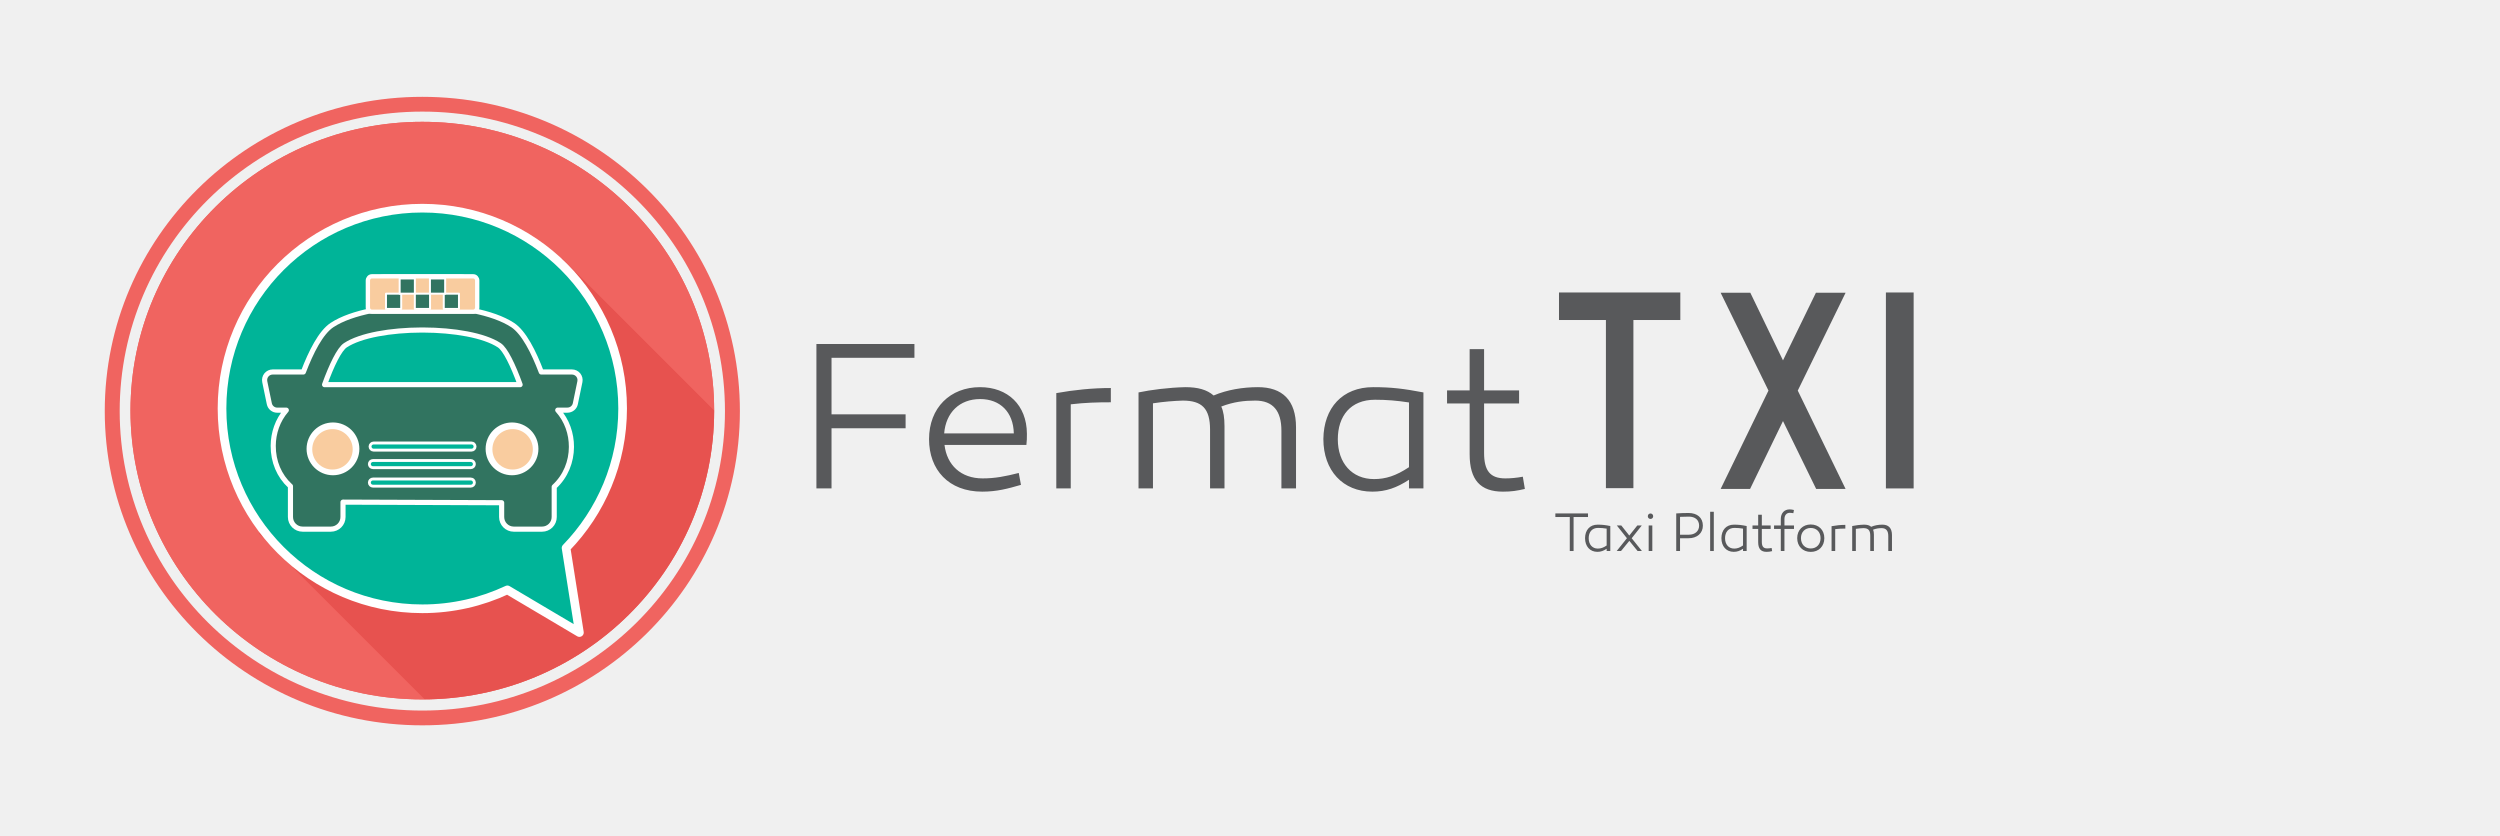
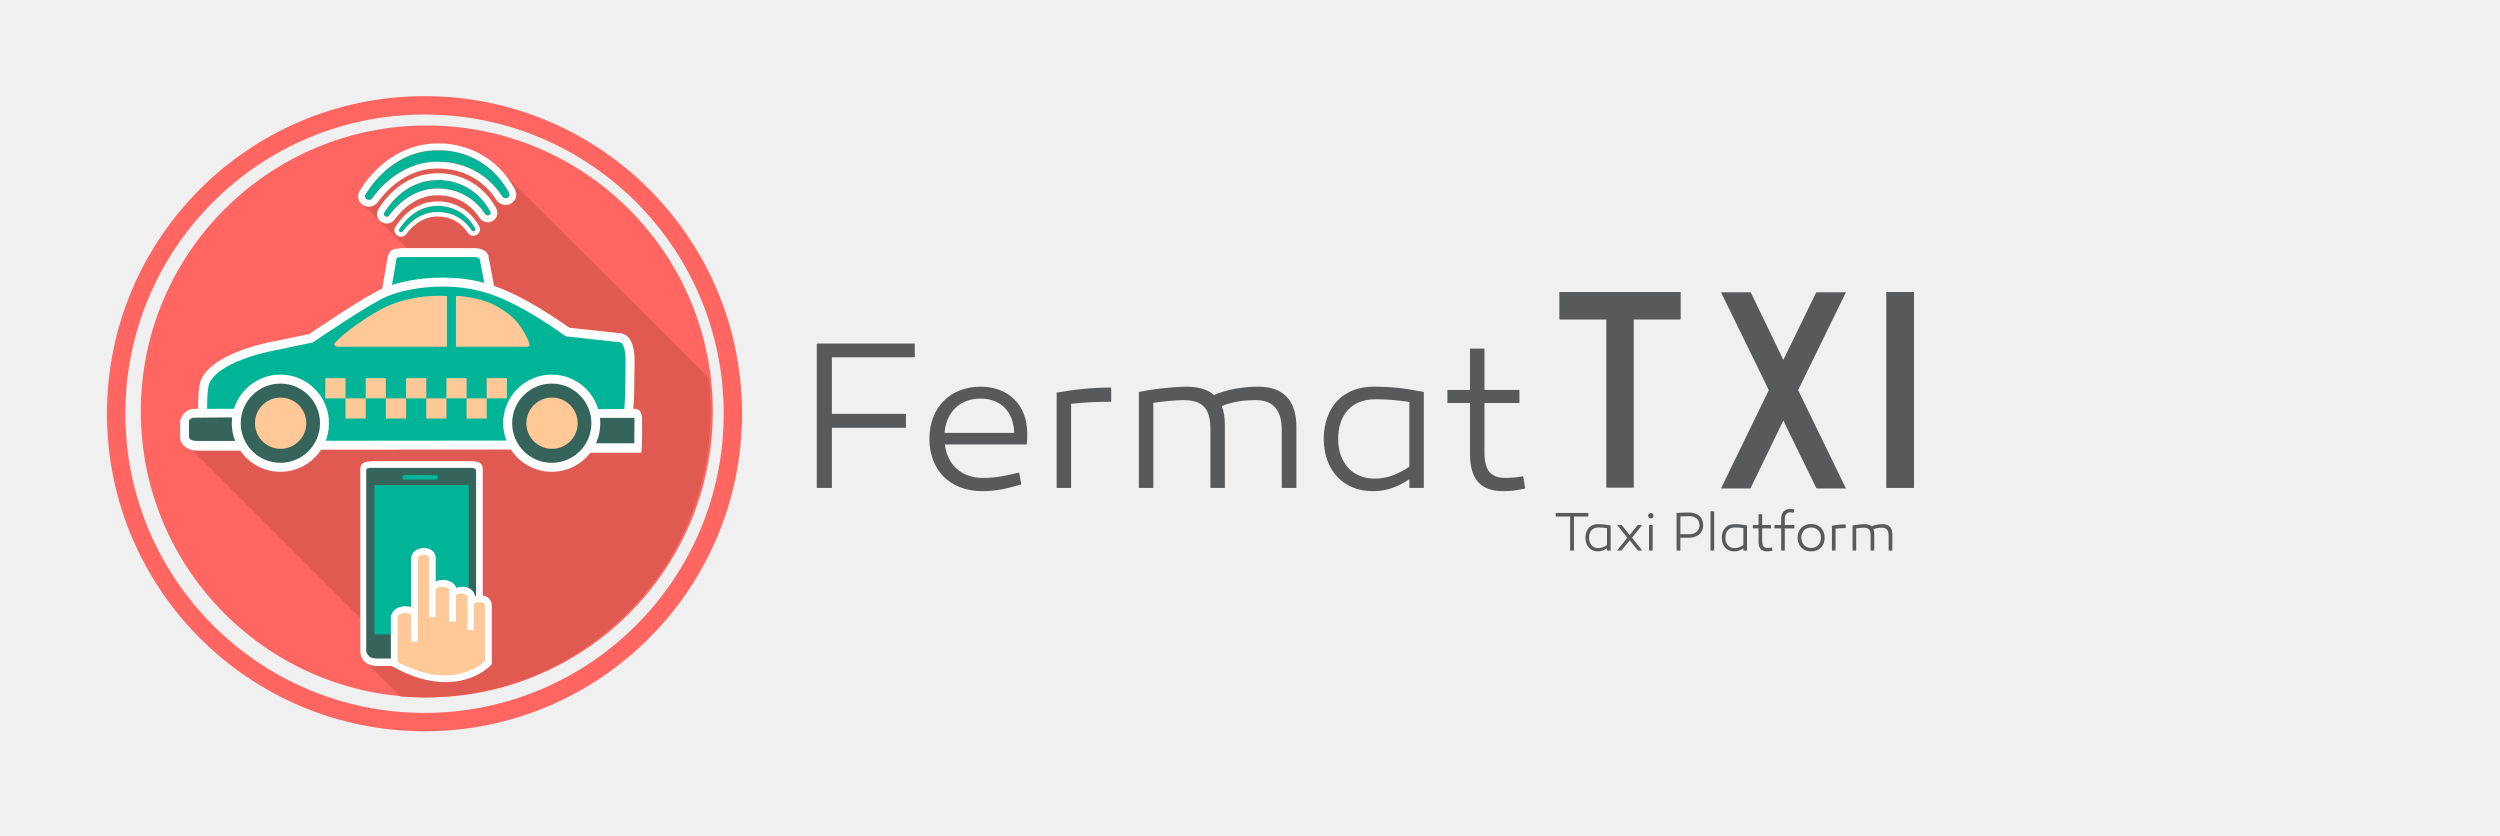
- <svg xmlns="http://www.w3.org/2000/svg" xmlns:xlink="http://www.w3.org/1999/xlink" version="1.1" id="Capa_1" x="0px" y="0px" width="1732.023px" height="579px" viewBox="0 0 1732.023 579" enable-background="new 0 0 1732.023 579" xml:space="preserve">
-   <path fill="#F06460" d="M292.589,84.393c111.666,0,202.189,89.581,202.189,200.079c0,110.504-90.523,200.083-202.189,200.083  c-111.666,0-202.187-89.578-202.187-200.083C90.402,173.973,180.923,84.393,292.589,84.393z" />
-   <path fill="#F06460" d="M292.589,84.393c111.666,0,202.189,89.581,202.189,200.079c0,110.504-90.523,200.083-202.189,200.083  c-111.666,0-202.187-89.578-202.187-200.083C90.402,173.973,180.923,84.393,292.589,84.393z" />
+ <svg xmlns="http://www.w3.org/2000/svg" xmlns:xlink="http://www.w3.org/1999/xlink" version="1.1" id="Capa_1" x="0px" y="0px" width="1732.02px" height="579px" viewBox="0 0 1732.02 579" enable-background="new 0 0 1732.02 579" xml:space="preserve">
+   <path fill="#58595B" d="M576.338,286.731v-39.193h57.438v-9.533h-67.914v100.05h10.475v-41.668h51.319v-9.656H576.338z   M679.211,267.896c-20.599,0-35.312,14.248-35.312,36.024c0,21.184,13.535,36.365,36.841,36.365c10.24,0,17.892-2.117,26.836-4.703  l-1.529-8.24c-9.299,2.354-16.361,3.764-25.072,3.764c-14.948,0-24.716-9.18-26.365-23.186h56.732  c0.355-3.293,0.355-4.469,0.355-7.77C711.58,280.257,698.395,267.896,679.211,267.896z M679.329,276.138  c13.771,0,22.951,8.943,23.304,23.776h-48.257C655.553,285.557,664.969,276.138,679.329,276.138z M769.842,268.489  c-12.594,0-25.424,1.295-37.783,3.527v66.038h10.006v-58.269c10.003-1.176,18.125-1.412,27.777-1.412V268.489z M871.775,267.896  c-10.362,0-21.307,1.77-30.723,5.771c-4.59-4.002-10.829-5.771-19.539-5.771c-11.534,0.242-24.13,1.889-32.485,3.65v66.509h10.004  v-58.974c7.77-1.176,14.125-1.646,20.599-1.883c13.183,0,18.951,5.297,18.951,20.13v40.727h10.003v-43.201  c0-5.767-0.705-10.242-2.236-13.536c8.592-3.295,16.01-4.119,23.541-4.119c12.359,0,18.129,7.177,18.129,20.835v40.021h10.121  v-42.373C898.139,276.847,888.602,267.896,871.775,267.896z M951.574,267.896c-21.305,0-34.25,14.363-34.486,35.903  c0,21.896,13.535,36.486,33.898,36.486c9.416,0,16.949-2.699,25.424-8.24v6.01h10.004v-66.509  C972.762,268.96,964.404,267.896,951.574,267.896z M952.873,276.612c8.117,0,15.063,0.586,23.537,1.881v44.843  c-9.063,6.01-16.125,8.24-24.248,8.24c-15.299,0-25.07-11.176-25.07-27.543C927.092,287.911,935.922,276.612,952.873,276.612z   M1055.271,329.93c-4.355,0.826-8.471,1.176-12.121,1.176c-10.596,0-14.715-5.41-14.715-17.656v-34.247h24.244v-9.066h-24.244  v-28.604h-10.004v28.604h-15.656v9.066h15.656v35.188c0,17.777,7.412,25.895,23.068,25.895c5.885,0,9.654-0.584,15.186-1.881  L1055.271,329.93z" />
  <g>
-     <defs>
-       <path id="SVGID_5_" d="M292.589,84.394c111.666,0,202.189,89.58,202.189,200.078c0,110.505-90.523,200.083-202.189,200.083    c-111.666,0-202.187-89.578-202.187-200.083C90.402,173.974,180.923,84.394,292.589,84.394z" />
-     </defs>
-     <clipPath id="SVGID_2_">
-       <use xlink:href="#SVGID_5_" overflow="visible" />
-     </clipPath>
-     <g clip-path="url(#SVGID_2_)">
-       <path opacity="0.2" fill="#C10808" d="M548.636,338.277L389.11,178.752C359.85,196.57,317.822,219,317.822,219l-111.311,38.717    l-26.897,112.181l0,0l168.701,168.701L548.636,338.277z" />
+     <path fill="#58595B" d="M1080.332,202.297h84.059v19.076h-32.51v116.494h-19.039V221.373h-32.51V202.297z" />
+     <path fill="#58595B" d="M1278.801,202.482v0.186l-33.047,67.601l33.047,67.97v0.186h-20.295l-22.99-47.043l-22.811,47.043h-20.297   v-0.186l33.049-67.97l-33.049-67.601v-0.186h20.477l22.631,46.857l22.811-46.857H1278.801z" />
+     <path fill="#58595B" d="M1306.82,202.297h19.217v135.756h-19.217V202.297z" />
+   </g>
+   <g>
+     <path fill="#58595B" d="M1090.439,381.416h-2.637v-23.555h-9.99v-2.488h22.617v2.488h-9.99V381.416z" />
+     <path fill="#58595B" d="M1115.877,364.105v17.311h-2.525v-1.57c-2.154,1.455-4.047,2.145-6.424,2.145   c-5.125,0-8.543-3.791-8.543-9.498c0.037-5.592,3.305-9.344,8.691-9.344C1110.307,363.148,1112.424,363.416,1115.877,364.105z    M1100.91,372.568c0,4.252,2.451,7.162,6.314,7.162c2.043,0,3.824-0.574,6.127-2.145v-11.682c-2.154-0.344-3.898-0.496-5.941-0.496   C1103.139,365.408,1100.91,368.355,1100.91,372.568z" />
+     <path fill="#58595B" d="M1137.787,381.416h-3.008l-5.721-7.047l-5.756,7.047h-3.008l7.094-8.848l-6.982-8.846h3.082l5.533,6.971   l5.572-6.971h3.082l-6.982,8.846L1137.787,381.416z" />
+     <path fill="#58595B" d="M1141.869,357.326c0-1.111,0.818-1.916,1.857-1.916c1.041,0,1.857,0.805,1.857,1.916   c0,1.072-0.816,1.877-1.857,1.877C1142.688,359.203,1141.869,358.398,1141.869,357.326z M1144.99,381.416h-2.525v-17.693h2.525   V381.416z" />
+     <path fill="#58595B" d="M1180.01,363.838c0,5.246-4.012,8.73-9.916,8.73h-5.906v8.848h-2.637v-26.043   c2.822-0.191,5.646-0.307,8.543-0.307C1175.998,355.066,1180.01,358.283,1180.01,363.838z M1170.354,370.117   c4.16,0,7.057-2.488,7.057-6.242c0-4.098-2.896-6.281-7.057-6.281c-2.006,0-3.9,0.039-6.166,0.154v12.369H1170.354z" />
+     <path fill="#58595B" d="M1187.584,381.416h-2.525v-27.191h2.525V381.416z" />
+     <path fill="#58595B" d="M1210.35,364.105v17.311h-2.525v-1.57c-2.154,1.455-4.049,2.145-6.426,2.145   c-5.125,0-8.541-3.791-8.541-9.498c0.037-5.592,3.305-9.344,8.689-9.344C1204.779,363.148,1206.895,363.416,1210.35,364.105z    M1195.383,372.568c0,4.252,2.451,7.162,6.313,7.162c2.043,0,3.826-0.574,6.129-2.145v-11.682c-2.154-0.344-3.9-0.496-5.943-0.496   C1197.611,365.408,1195.383,368.355,1195.383,372.568z" />
+     <path fill="#58595B" d="M1227.988,381.492c-1.375,0.346-2.34,0.498-3.826,0.498c-3.936,0-5.83-2.105-5.83-6.74v-9.152h-3.938   v-2.375h3.938v-7.43h2.525v7.43h6.127v2.375h-6.127v8.922c0,3.18,1.039,4.598,3.713,4.598c0.93,0,1.969-0.115,3.084-0.307   L1227.988,381.492z" />
+     <path fill="#58595B" d="M1236.527,366.098v15.318h-2.525v-15.318h-4.68v-2.375h4.68v-4.482c0-4.135,2.488-6.664,6.129-6.664   c0.928,0,1.932,0.154,2.971,0.422l-0.408,2.221c-0.854-0.152-1.672-0.268-2.488-0.268c-2.191,0-3.678,1.609-3.678,4.328v4.443   h6.611v2.375H1236.527z" />
+     <path fill="#58595B" d="M1264.156,372.492c0,5.707-3.898,9.537-9.395,9.537c-5.498,0-9.396-3.83-9.396-9.537   c0-5.668,3.898-9.459,9.396-9.459C1260.258,363.033,1264.156,366.824,1264.156,372.492z M1261.557,372.492   c0-4.25-2.785-7.047-6.795-7.047c-3.975,0-6.797,2.797-6.797,7.047c0,4.291,2.822,7.162,6.797,7.162   C1258.771,379.654,1261.557,376.783,1261.557,372.492z" />
+     <path fill="#58595B" d="M1278.713,365.867c-2.451,0-4.494,0.076-7.02,0.383v15.166h-2.525v-17.195   c3.119-0.574,6.352-0.92,9.545-0.92V365.867z" />
+     <path fill="#58595B" d="M1311.023,370.387v11.029h-2.563V371c0-3.563-1.449-5.439-4.568-5.439c-1.895,0-3.789,0.23-5.943,1.072   c0.371,0.881,0.557,2.029,0.557,3.523v11.26h-2.525v-10.609c0-3.867-1.447-5.246-4.791-5.246c-1.633,0.076-3.23,0.191-5.199,0.498   v15.357h-2.525v-17.311c2.117-0.459,5.311-0.881,8.209-0.957c2.189,0,3.787,0.459,4.939,1.492c2.377-1.033,5.125-1.492,7.762-1.492   C1308.609,363.148,1311.023,365.484,1311.023,370.387z" />
+   </g>
+   <g>
+     <path fill="#FF6662" d="M294.133,66.615c-121.515,0-220.027,98.453-220.027,219.98c0,121.481,98.512,220.027,220.027,220.027   c121.482,0,219.958-98.546,219.958-220.027C514.091,165.068,415.615,66.615,294.133,66.615z M294.133,493.9   c-114.473,0-207.268-92.819-207.268-207.305c0-114.462,92.795-207.257,207.268-207.257c114.487,0,207.258,92.795,207.258,207.257   C501.392,401.081,408.62,493.9,294.133,493.9z" />
+     <path fill="#FF6662" d="M493.833,285.046c0,109.416-88.757,198.102-198.149,198.102c-109.427,0-198.114-88.687-198.114-198.102   S186.256,86.944,295.683,86.944C405.075,86.944,493.833,175.631,493.833,285.046z" />
+     <g>
+       <defs>
+         <path id="SVGID_1_" d="M492.236,285.046c0,109.416-88.687,198.102-198.103,198.102c-109.415,0-198.137-88.687-198.137-198.102     S184.719,86.944,294.133,86.944C403.549,86.944,492.236,175.631,492.236,285.046z" />
+       </defs>
+       <clipPath id="SVGID_2_">
+         <use xlink:href="#SVGID_1_" overflow="visible" />
+       </clipPath>
+       <polygon clip-path="url(#SVGID_2_)" fill="#E05A52" points="587.754,358.593 385.638,564.348 276.504,481.6 253.734,459.064     260.636,439.298 130.141,308.827 161.585,264.811 270.812,205.467 295.214,185.303 251.328,141.406 279.016,113.705     308.395,109.151 349.276,120.607 443.55,214.388   " />
+     </g>
+     <g>
+       <path fill="#34645A" d="M329.275,322.558c3.146,0,2.113-0.304,2.113,2.771v125.918c0,3.122,1.033,8.074-2.113,8.074h-68.181    c-6.315,0-10.481-4.952-10.481-8.074V325.329c1.573-3.779,6.385-2.771,10.481-2.771H329.275z" />
+       <path fill="#FFFFFF" d="M260.882,461.363c-4.331,0-7.348-1.878-8.803-3.543c-1.608-1.832-2.477-4.531-2.477-6.809v-126.41    c0.317-4.296,3.147-5.118,11.491-5.118h64.156c6.301,0,9.237,0.915,9.237,5.846v125.918c0,6.36-1.807,10.116-5.657,10.116H260.882    z M253.711,325.799v125.448c0,0.915,0.833,2.089,1.866,3.238c1.15,1.314,3.228,1.737,5.305,1.737h0.153h68.24    c0.658,0,0.564-1.455,0.564-4.976V326.25c0-1.625-1.755-2.118-3.214-2.118h-68.618    C255.718,324.132,253.945,323.99,253.711,325.799z" />
+     </g>
+     <g>
+       <path fill="#00B597" d="M302.068,329.016c0.763,0,1.385,0.727,1.385,1.666l0,0c0,0.914-0.622,1.571-1.385,1.571h-21.972    c-0.762,0-1.385-0.657-1.385-1.571l0,0c0-0.939,0.623-1.666,1.385-1.666H302.068z" />
+     </g>
+     <g>
+       <rect x="259.392" y="336.08" fill="#00B597" width="65.376" height="103.43" />
+     </g>
+     <g>
+       <path fill="#FFC997" d="M272.373,459.915v-33.499c1.561-5.236,12.43-5.329,13.979-0.704v18.827c0,0,0,2.84,0-2.231v-55    c0-6.901,12.43-6.901,12.43-0.892v40.445c0,0,0,1.479,0-0.986v-17.604c0-4.343,12.406-6.809,13.979,0.681v18.356v0.54    c0,0,0,0.681,0-0.938v-14.508c0-3.873,10.856-5.845,12.453,0.704v23.1c0,0,0,1.925,0-0.893c0-2.793,0-0.516,0-0.516v-16.785    c0-3.638,12.419-5.634,12.419,1.784v39.038C337.633,458.834,314.311,483.835,272.373,459.915z" />
+       <path fill="#FFFFFF" d="M308.735,472.591c-11.42,0-23.909-3.592-36.303-10.635l-1.62-0.703v-35.189l0.552-0.304    c1.043-3.499,4.589-5.728,9.377-5.728c1.585,0,4.061,0.257,4.061,0.728v-33.452c0-5,4.46-7.629,8.838-7.629    c4.789,0,8.228,2.817,8.228,6.737v16.314c1.597-0.61,3.639-0.893,5.271-0.893c4.295,0,7.804,2.066,9.014,5.47    c1.303-0.516,2.887-0.774,4.319-0.774c4.39,0,7.746,2.325,8.639,6.102l0.094,0.424c1.197-0.375,2.183-0.657,3.568-0.657    c5,0,7.958,2.981,7.958,7.395v39.908l-0.188,0.68C340.121,460.877,329.417,472.591,308.735,472.591z M275.46,458.6    c12.418,6.221,22.137,9.342,32.348,9.342c15.952,0,26.679-7.887,28.205-10.093v-38.053c0-2.253-1.995-2.699-3.662-2.699    c-2.019,0-2.512,0.681-4.062,1.15v18.568l-4.366-0.375v-22.467c0-1.994-3.005-2.815-4.225-2.815c-2.148,0-3.815,0.914-3.815,1.291    v18.24h-4.694v-21.41c0-2.417-3.075-2.841-4.473-2.841c-2.699,0-4.847,1.245-4.847,1.832v19.226h-4.648v-41.08    c0-1.526-2.125-2.043-3.58-2.043c-0.14,0-4.202,0.023-4.202,2.935v57.278h-4.636v-18.405c0-0.845-2.301-1.478-4.284-1.478    c-2.382,0-3.498,0.821-5.059,2.136V458.6z" />
+     </g>
+     <g>
+       <g>
+         <path fill="#00B597" d="M255.542,138.495c-0.563,0-1.103-0.142-1.596-0.423c-1.256-0.845-1.525-2.441-0.622-3.568     c0.939-1.221,16.996-30.447,49.895-30.447c1.173,0,32.184-1.878,49.461,29.39c0.681,1.244,0.352,2.77-0.893,3.498     c-1.314,0.751-3.051,0.375-3.85-0.845c-8.427-13.146-23.521-24.038-44.895-24.038c-26.96,0-42.688,21.878-45.248,25.4     C257.279,138.166,256.411,138.495,255.542,138.495z" />
+         <path fill="#FFFFFF" d="M304.604,104.034c6.35,0,32.677,1.455,48.076,29.414c0.681,1.244,0.352,2.77-0.893,3.498     c-0.493,0.282-0.962,0.375-1.479,0.375c-0.963,0-1.854-0.445-2.371-1.22c-8.427-13.146-23.521-24.038-44.895-24.038     c-26.96,0-42.688,21.878-45.248,25.4c-0.516,0.704-1.384,1.033-2.253,1.033c-0.563,0-1.103-0.142-1.596-0.423     c-1.256-0.845-1.525-2.441-0.622-3.568c0.939-1.221,16.996-30.447,49.895-30.447     C303.348,104.057,303.841,104.034,304.604,104.034 M304.604,99.363c-0.587,0-1.081,0-1.315,0h-0.118     c-21.009,0-40.517,11.667-53.393,31.949c-0.105,0.187-0.176,0.329-0.235,0.375c-1.15,1.596-1.631,3.522-1.327,5.399     c0.317,1.972,1.456,3.756,3.134,4.812c1.244,0.845,2.7,1.292,4.19,1.292c2.465,0,4.684-1.126,6.08-3.004     c5.059-7.043,19.284-23.476,41.421-23.476c23.392,0,35.693,13.756,40.975,21.925c1.385,2.089,3.662,3.334,6.291,3.334     c1.339,0,2.582-0.305,3.756-0.962c3.474-1.972,4.648-6.268,2.7-9.813C340.543,101.663,312.726,99.363,304.604,99.363     L304.604,99.363z" />
+       </g>
+       <g>
+         <path fill="#00B597" d="M267.89,150.208c-0.376,0-0.787-0.118-1.174-0.352c-0.939-0.61-1.115-1.784-0.458-2.629     c0.693-0.917,12.559-22.489,36.89-22.489c0.869,0,23.804-1.385,36.55,21.714c0.493,0.916,0.281,2.042-0.681,2.56     c-0.985,0.563-2.229,0.281-2.863-0.564c-6.174-9.719-17.348-17.818-33.146-17.818c-19.906,0-31.539,16.174-33.404,18.757     C269.204,149.927,268.559,150.208,267.89,150.208z" />
+         <path fill="#FFFFFF" d="M304.158,124.691c4.683,0,24.131,1.127,35.541,21.761c0.493,0.916,0.281,2.042-0.681,2.56     c-0.352,0.234-0.704,0.281-1.033,0.281c-0.704,0-1.408-0.305-1.831-0.845c-6.174-9.719-17.348-17.818-33.146-17.818     c-19.906,0-31.539,16.174-33.404,18.757c-0.399,0.54-1.044,0.821-1.713,0.821c-0.376,0-0.787-0.118-1.174-0.352     c-0.939-0.61-1.115-1.784-0.458-2.629c0.693-0.917,12.559-22.489,36.89-22.489C303.242,124.738,303.594,124.691,304.158,124.691      M304.158,120.043c-0.481,0-0.81,0-1.01,0c-15.986,0-30.775,8.826-40.529,24.179l-0.176,0.282     c-0.998,1.408-1.408,3.168-1.15,4.835c0.281,1.76,1.326,3.356,2.863,4.366c1.104,0.751,2.383,1.173,3.733,1.173     c2.23,0,4.237-1.032,5.481-2.723c3.616-5.07,13.814-16.878,29.637-16.878c16.691,0,25.517,9.836,29.273,15.658     c1.244,1.902,3.333,3.052,5.704,3.052c1.081,0,2.277-0.329,3.311-0.893c3.122-1.784,4.225-5.704,2.44-8.92     C331.436,121.781,310.332,120.043,304.158,120.043L304.158,120.043z" />
+       </g>
+       <g>
+         <path fill="#00B597" d="M277.854,160.89c-0.305,0-0.587-0.071-0.868-0.235c-0.658-0.469-0.799-1.314-0.353-1.925     c0.528-0.609,9.027-16.103,26.444-16.103c0.622,0,17.042-0.986,26.174,15.587c0.376,0.658,0.188,1.455-0.47,1.831     c-0.727,0.376-1.619,0.235-2.042-0.446c-4.46-6.924-12.454-12.723-23.768-12.723c-14.261,0-22.583,11.573-23.944,13.451     C278.758,160.701,278.312,160.89,277.854,160.89z" />
+         <path fill="#FFFFFF" d="M303.77,142.626c3.37,0,17.313,0.798,25.482,15.587c0.376,0.658,0.188,1.455-0.47,1.831     c-0.257,0.142-0.563,0.235-0.797,0.235c-0.469,0-0.963-0.259-1.244-0.681c-4.46-6.924-12.454-12.723-23.768-12.723     c-14.261,0-22.583,11.573-23.944,13.451c-0.27,0.375-0.716,0.564-1.173,0.564c-0.305,0-0.587-0.071-0.868-0.235     c-0.658-0.469-0.799-1.314-0.353-1.925c0.528-0.609,9.027-16.103,26.444-16.103C303.148,142.626,303.395,142.626,303.77,142.626      M303.77,139.528c-0.304,0-0.551,0-0.692,0c-11.374,0-21.902,6.268-28.827,17.206l-0.141,0.211     c-0.692,0.963-0.975,2.16-0.774,3.334c0.176,1.173,0.915,2.254,1.924,2.958c0.787,0.493,1.655,0.774,2.594,0.774     c1.491,0,2.887-0.727,3.708-1.878c2.642-3.638,9.965-12.136,21.409-12.136c12.042,0,18.462,7.066,21.139,11.315     c0.822,1.267,2.324,2.065,3.874,2.065c0.797,0,1.597-0.235,2.277-0.61c2.207-1.221,2.911-3.896,1.667-6.08     C323.195,140.749,308.172,139.528,303.77,139.528L303.77,139.528z" />
+       </g>
+     </g>
+     <g>
+       <g>
+         <path fill="#00B597" d="M267.725,201.523c2.219,0,31.714-9.718,71.903-0.586l-4.437-22.958c0.141,0.986-0.633-3.004-6.432-3.004     h-50.423c-3.051,0-5.481-0.704-6.62,3.24C271.399,179.175,267.725,201.523,267.725,201.523z" />
+         <path fill="#FFFFFF" d="M343.572,205.021l-4.625-1.033c-11.198-2.582-22.653-3.826-34.062-3.826     c-16.69,0-28.756,2.675-33.933,3.826c-1.819,0.423-2.535,0.517-3.228,0.517h-3.65l0.587-3.569     c1.702-10.164,3.791-22.441,4.061-23.38c1.045-3.568,3.275-5.282,6.843-5.282c0.411,0,0.892-0.211,1.421-0.211     c0.41,0.047,0.868-0.164,1.349-0.164h50.423c5.375,0,9.226,2.606,9.625,5.422L343.572,205.021z M274.979,178.542     c0,0.047-0.117,0.257-0.293,0.798c-0.199,0.892-1.831,10.329-3.122,18.169c6.116-1.291,17.806-3.592,33.322-3.592     c10.305,0,20.658,1.011,30.799,3.029l-3.333-17.418c-0.422-0.47-1.314-1.432-3.592-1.432h-50.423     c-0.587,0-1.138,0.257-1.702,0.164C275.871,178.261,275.108,178.518,274.979,178.542z" />
+       </g>
+     </g>
+     <g>
+       <path fill="#00B597" d="M140.48,288.24c0,0-0.798-19.016,1.984-24.532c9.026-17.888,49.227-24.366,49.227-24.366l23.768-5.024    c0,0,38.31-26.174,50.952-31.621c16.584-7.159,45.763-10.492,70.447-3.075c8.732,2.582,25.471,8.568,56.434,30.47l35.916,3.874    c0,0,7.723-0.775,7.3,16.878l-0.211,22.747l-1.174,18.356l0.634,17.936c0,0-69.555-1.525-86.551-1.525l-126.623,0.07    c0,0-25.962-11.949-59.954-14.344l-22.418,1.174L140.48,288.24z" />
+       <path fill="#FFFFFF" d="M438.949,313.074l-3.287-0.116c-0.681,0-69.672-1.502-86.457-1.502l-127.326,0.093l-0.611-0.305    c-0.258-0.07-25.787-11.667-58.686-14.014l-25.634,1.267l0.446-10.257c-0.176-3.616-0.692-20.071,2.289-25.964    c9.613-19.038,49.825-25.751,51.527-26.032l23.005-4.813c4.788-3.263,38.862-26.362,50.975-31.574    c11.068-4.789,26.127-7.536,41.386-7.536c11.197,0,21.643,1.432,31.198,4.297c9.977,3.004,26.784,9.412,56.691,30.445l34.883,3.78    c0.986,0,3.404,0.235,5.775,2.629c3.192,3.263,4.647,9.108,4.507,17.465l-0.282,22.865l-1.173,18.169L438.949,313.074z     M349.206,305.234c14.718,0,69.344,1.197,83.288,1.456L432,291.901l1.173-18.428l0.211-22.676    c0.282-10.892-2.699-13.568-3.944-13.757l-0.352,0.071l-0.211-0.071l-36.714-3.99l-0.704-0.447    c-29.532-20.868-45.87-27.159-55.494-30.023c-8.945-2.7-18.804-4.038-29.391-4.038c-14.19,0-28.757,2.629-38.921,6.996    c-12.218,5.282-50.036,31.081-50.423,31.338l-0.517,0.353l-24.355,5.118c-0.551,0.116-38.932,6.502-47.125,22.77    c-1.761,3.474-1.937,15.916-1.631,22.958v0.165l-0.165,3.708l19.191-0.984h0.199c31.645,2.299,56.105,12.464,60.412,14.39    L349.206,305.234z" />
+     </g>
+     <path fill="#FFC997" d="M231.633,238.919c-0.34-0.985,1.221-2.183,2.946-3.897c7.429-7.441,22.559-17.089,29.401-20.75   c20.705-11.128,44.133-9.25,45.694-9.25v35.211h-74.989C234.685,240.233,232.149,240.351,231.633,238.919z" />
+     <path fill="#FFC997" d="M315.883,240.233v-35.211c6.209,0,20.271,2.347,28.393,7.254c6.197,3.708,15.423,8.521,22.208,24.883   c0.281,0.821,0.492,1.339,0.281,2.136c-0.423,1.362-1.738,0.939-1.738,0.939H315.883z" />
+     <g>
+       <path fill="#34645A" d="M164.601,308.593h-28.216c0,0-8.533,0-8.533-6.011V291.08c0,0,1.596-4.484,6.139-4.649l30.434-0.352    c0,0-0.422,13.216,3.545,22.514H164.601z" />
+       <path fill="#FFFFFF" d="M172.641,312.207h-36.878c-3.649-0.259-10.998-2.536-10.998-9.625v-11.879l0.528-0.374    c0.622-2.348,3.393-6.785,8.803-7.043l33.698-0.094l-0.07,3.286c-0.035,0.117-0.528,12.888,3.087,21.409L172.641,312.207z     M136.561,305.492h27.066c-1.738-6.197-2.089-12.488-2.113-16.338l-27.523,0.235c-1.62,0.094-3.052,1.573-3.052,2.16v11.032    C130.939,305.492,135.938,305.492,136.561,305.492z" />
+     </g>
+     <g>
+       <path fill="#34645A" d="M411.46,310.188h31.08c0,0-0.821-1.714-0.821-8.639v-9.766c0,0,0.962-4.929-1.456-5.352l-30.893,0.047    c0,0,3.826,12.816-3.803,23.709H411.46z" />
+       <path fill="#FFFFFF" d="M442.54,313.662h-41.996l2.441-5.069c6.737-9.461,3.686-21.035,3.615-21.175l-1.033-3.804l35.4-0.376    l-0.165,0.094c3.827,0.705,4.037,4.977,4.037,8.615v9.602c0,6.879-0.493,12.044-0.493,12.113H442.54z M410.897,307.089h28.592    c0-1.597,0-3.169,0-5.821l0.07-9.953c0.071-0.587,0-1.315-0.07-1.831l-26.15,0.046    C413.831,293.662,413.948,300.821,410.897,307.089z" />
+     </g>
+     <g>
+       <g>
+         <path fill="#34645A" d="M224.801,293.191c0,16.856-13.674,30.564-30.54,30.564c-16.901,0-30.599-13.708-30.599-30.564     c0-16.854,13.698-30.563,30.599-30.563C211.127,262.628,224.801,276.337,224.801,293.191z" />
+         <path fill="#FFFFFF" d="M194.261,326.878c-18.557,0-33.687-15.07-33.687-33.687c0-18.567,15.13-33.661,33.687-33.661     c18.568,0,33.674,15.094,33.674,33.661C227.936,311.808,212.83,326.878,194.261,326.878z M194.261,265.75     c-15.165,0-27.477,12.324-27.477,27.441c0,15.166,12.313,27.467,27.477,27.467c15.13,0,27.454-12.301,27.454-27.467     C221.715,278.074,209.391,265.75,194.261,265.75z" />
+       </g>
+       <path fill="#FFC997" d="M212.208,293.191c0-9.811-7.981-17.746-17.805-17.746c-9.813,0-17.759,7.935-17.759,17.746    c0,9.814,7.946,17.747,17.759,17.747C204.227,310.938,212.208,303.006,212.208,293.191z" />
+     </g>
+     <g>
+       <g>
+         <path fill="#34645A" d="M412.775,293.191c0,16.856-13.663,30.564-30.541,30.564c-16.855,0-30.541-13.708-30.541-30.564     c0-16.854,13.686-30.563,30.541-30.563C399.112,262.628,412.775,276.337,412.775,293.191z" />
+         <path fill="#FFFFFF" d="M382.234,326.878c-18.521,0-33.639-15.07-33.639-33.687c0-18.567,15.118-33.661,33.639-33.661     c18.616,0,33.663,15.094,33.663,33.661C415.896,311.808,400.85,326.878,382.234,326.878z M382.234,265.75     c-15.118,0-27.394,12.324-27.394,27.441c0,15.166,12.276,27.467,27.394,27.467c15.211,0,27.489-12.301,27.489-27.467     C409.723,278.074,397.445,265.75,382.234,265.75z" />
+       </g>
+       <path fill="#FFC997" d="M400.216,293.191c0-9.811-7.981-17.746-17.77-17.746c-9.859,0-17.771,7.935-17.771,17.746    c0,9.814,7.912,17.747,17.771,17.747C392.234,310.938,400.216,303.006,400.216,293.191z" />
+     </g>
+     <g>
+       <g>
+         <rect x="225.388" y="262.005" fill="#FFC997" width="13.979" height="13.99" />
+         <rect x="239.367" y="275.996" fill="#FFC997" width="13.991" height="13.968" />
+         <rect x="253.358" y="262.005" fill="#FFC997" width="13.943" height="13.99" />
+       </g>
+       <g>
+         <rect x="281.316" y="262.005" fill="#FFC997" width="13.99" height="13.99" />
+         <rect x="295.306" y="275.996" fill="#FFC997" width="13.98" height="13.968" />
+         <rect x="309.286" y="262.005" fill="#FFC997" width="13.979" height="13.99" />
+         <rect x="267.301" y="275.996" fill="#FFC997" width="14.015" height="13.968" />
+       </g>
+       <g>
+         <rect x="337.185" y="262.005" fill="#FFC997" width="14.015" height="13.99" />
+         <rect x="323.265" y="275.996" fill="#FFC997" width="13.92" height="13.968" />
+       </g>
    </g>
  </g>
-   <g id="fermat_BNK">
-     <path fill="#F06460" d="M292.59,67.083c121.508,0,220.014,97.475,220.014,217.718c0,120.245-98.506,217.719-220.014,217.719   c-121.51,0-220.014-97.474-220.014-217.719C72.576,164.559,171.08,67.083,292.59,67.083L292.59,67.083z M292.59,77.321   c-115.796,0-209.669,92.892-209.669,207.481s93.874,207.483,209.669,207.483s209.669-92.896,209.669-207.483   S408.385,77.321,292.59,77.321z" />
-   </g>
-   <path fill="#00B498" stroke="#FFFFFF" stroke-width="6" stroke-linecap="round" stroke-linejoin="round" stroke-miterlimit="22.926" d="  M392.171,379.639c24.251-24.986,39.188-59.063,39.188-96.641c0-76.64-62.129-138.769-138.769-138.769  s-138.769,62.129-138.769,138.769c0,76.646,62.129,138.775,138.769,138.775c21.072,0,41.042-4.705,58.931-13.109l49.902,29.572  L392.171,379.639z" />
-   <g>
-     <g>
-       <path fill="#317460" stroke="#FFFFFF" stroke-width="3.555" stroke-linecap="round" stroke-linejoin="round" stroke-miterlimit="22.926" d="    M400.621,259.782c-1.071-1.306-2.678-2.065-4.339-2.065h-21.269c-5.258-13.849-12.09-27.413-19.861-32.533    c-6.831-4.487-16.504-7.82-27.592-10.033v-14.843c0-4.629-3.755-8.395-8.395-8.395h-53.164c-4.634,0-8.394,3.766-8.394,8.395    v14.843c-11.072,2.213-20.761,5.546-27.571,10.033c-7.782,5.126-14.585,18.701-19.87,32.533h-21.265    c-1.683,0-3.268,0.76-4.339,2.065c-1.054,1.301-1.476,3.011-1.136,4.667l3.159,15.258c0.536,2.606,2.831,4.465,5.476,4.465h6.301    c-6.083,7.019-9.028,15.862-9.072,24.688c-0.039,10.924,4.104,20.805,11.694,27.789c0.077,0.066,0.165,0.114,0.247,0.192v21.356    c0,4.629,3.765,8.394,8.394,8.394h19.614c4.64,0,8.394-3.765,8.394-8.394v-10.317l109.912,0.414v9.909    c0,4.634,3.76,8.394,8.395,8.394h19.625c4.629,0,8.395-3.76,8.395-8.394v-20.947c8.044-7.357,11.891-17.506,11.935-27.631    c0.039-9.144-3.049-18.312-9.486-25.476h6.722c2.656,0,4.951-1.858,5.475-4.459l3.153-15.259    C402.09,262.793,401.676,261.089,400.621,259.782z M239.272,239.201c10.607-6.984,31.604-10.494,52.705-10.564h1.246    c21.106,0.071,42.091,3.587,52.694,10.564c4.164,2.732,9.52,13.772,14.427,27.292H224.855    C229.752,252.979,235.107,241.939,239.272,239.201z M230.686,327.485c-9.126,0-16.515-7.389-16.515-16.509    c0-9.133,7.388-16.511,16.515-16.511c9.116,0,16.516,7.378,16.516,16.511C247.202,320.092,239.802,327.485,230.686,327.485z     M354.731,327.485c-9.115,0-16.516-7.389-16.516-16.509c0-9.133,7.4-16.511,16.516-16.511c9.126,0,16.515,7.378,16.515,16.511    C371.246,320.092,363.847,327.485,354.731,327.485z" />
-     </g>
-   </g>
-   <circle fill="#F9CC9F" stroke="#FFFFFF" stroke-width="3" stroke-linecap="round" stroke-linejoin="round" stroke-miterlimit="22.926" cx="230.338" cy="311.299" r="15.513" />
-   <circle fill="#F9CC9F" stroke="#FFFFFF" stroke-width="3" stroke-linecap="round" stroke-linejoin="round" stroke-miterlimit="22.926" cx="355.149" cy="311.299" r="15.513" />
-   <path fill="#F9CC9F" stroke="#FFFFFF" stroke-width="3" stroke-linecap="round" stroke-linejoin="round" stroke-miterlimit="22.926" d="  M330.626,213.055c0,1.62-1.236,2.934-2.758,2.934h-70.242c-1.523,0-2.758-1.314-2.758-2.934v-18.686  c0-1.619,1.235-2.933,2.758-2.933h70.242c1.522,0,2.758,1.314,2.758,2.933V213.055z" />
-   <path fill="#00B498" stroke="#FFFFFF" stroke-width="2" stroke-linecap="round" stroke-linejoin="round" stroke-miterlimit="22.926" d="  M329.125,309.388c0,1.366-1.108,2.475-2.475,2.475h-67.806c-1.367,0-2.475-1.108-2.475-2.475l0,0c0-1.367,1.108-2.476,2.475-2.476  h67.806C328.017,306.912,329.125,308.021,329.125,309.388L329.125,309.388z" />
-   <path fill="#00B498" stroke="#FFFFFF" stroke-width="2" stroke-linecap="round" stroke-linejoin="round" stroke-miterlimit="22.926" d="  M328.654,321.527c0,1.366-1.108,2.475-2.475,2.475h-67.806c-1.367,0-2.475-1.108-2.475-2.475l0,0c0-1.367,1.108-2.476,2.475-2.476  h67.806C327.546,319.052,328.654,320.16,328.654,321.527L328.654,321.527z" />
-   <path fill="#00B498" stroke="#FFFFFF" stroke-width="2" stroke-linecap="round" stroke-linejoin="round" stroke-miterlimit="22.926" d="  M328.654,334.338c0,1.366-1.108,2.475-2.475,2.475h-67.806c-1.367,0-2.475-1.108-2.475-2.475l0,0c0-1.367,1.108-2.476,2.475-2.476  h67.806C327.546,331.862,328.654,332.971,328.654,334.338L328.654,334.338z" />
-   <rect x="267.416" y="203.472" fill="#317460" stroke="#FFFFFF" stroke-width="1.376" stroke-linecap="round" stroke-linejoin="round" stroke-miterlimit="22.926" width="10.539" height="10.539" />
-   <rect x="287.4" y="203.472" fill="#317460" stroke="#FFFFFF" stroke-width="1.376" stroke-linecap="round" stroke-linejoin="round" stroke-miterlimit="22.926" width="10.539" height="10.539" />
-   <rect x="307.441" y="203.472" fill="#317460" stroke="#FFFFFF" stroke-width="1.376" stroke-linecap="round" stroke-linejoin="round" stroke-miterlimit="22.926" width="10.539" height="10.539" />
-   <rect x="297.865" y="192.933" fill="#317460" stroke="#FFFFFF" stroke-width="1.376" stroke-linecap="round" stroke-linejoin="round" stroke-miterlimit="22.926" width="10.539" height="10.539" />
-   <rect x="276.882" y="192.933" fill="#317460" stroke="#FFFFFF" stroke-width="1.376" stroke-linecap="round" stroke-linejoin="round" stroke-miterlimit="22.926" width="10.539" height="10.539" />
-   <path fill="#58595B" d="M576.092,287.065v-39.193h57.438v-9.533h-67.914v100.05h10.475v-41.668h51.319v-9.656H576.092z   M678.965,268.229c-20.599,0-35.312,14.248-35.312,36.025c0,21.183,13.535,36.364,36.841,36.364c10.24,0,17.892-2.116,26.836-4.703  l-1.529-8.24c-9.299,2.354-16.361,3.764-25.072,3.764c-14.948,0-24.716-9.18-26.365-23.185h56.732  c0.355-3.294,0.355-4.47,0.355-7.771C711.333,280.59,698.149,268.229,678.965,268.229z M679.083,276.471  c13.771,0,22.951,8.943,23.304,23.777h-48.257C655.307,285.891,664.723,276.471,679.083,276.471z M769.596,268.823  c-12.594,0-25.424,1.295-37.783,3.527v66.039h10.006V280.12c10.003-1.176,18.125-1.412,27.777-1.412V268.823z M871.529,268.229  c-10.362,0-21.307,1.77-30.723,5.771c-4.59-4.002-10.829-5.771-19.539-5.771c-11.534,0.242-24.13,1.889-32.485,3.65v66.509h10.004  v-58.974c7.77-1.176,14.125-1.646,20.599-1.883c13.183,0,18.951,5.297,18.951,20.129v40.728h10.003v-43.201  c0-5.767-0.705-10.242-2.236-13.537c8.592-3.295,16.01-4.119,23.541-4.119c12.359,0,18.129,7.178,18.129,20.834v40.022h10.121  v-42.374C897.893,277.18,888.355,268.229,871.529,268.229z M951.328,268.229c-21.305,0-34.25,14.363-34.486,35.904  c0,21.896,13.535,36.485,33.898,36.485c9.416,0,16.949-2.699,25.424-8.239v6.01h10.004v-66.509  C972.516,269.293,964.158,268.229,951.328,268.229z M952.627,276.946c8.117,0,15.063,0.586,23.537,1.881v44.842  c-9.063,6.01-16.125,8.24-24.248,8.24c-15.299,0-25.07-11.176-25.07-27.542C926.846,288.244,935.676,276.946,952.627,276.946z   M1055.025,330.263c-4.355,0.826-8.471,1.176-12.121,1.176c-10.596,0-14.715-5.409-14.715-17.655v-34.248h24.244v-9.066h-24.244  v-28.604h-10.004v28.604h-15.656v9.066h15.656v35.188c0,17.777,7.412,25.895,23.068,25.895c5.885,0,9.654-0.584,15.186-1.881  L1055.025,330.263z" />
-   <g>
-     <path fill="#58595B" d="M1080.086,202.63h84.059v19.076h-32.51v116.495h-19.039V221.707h-32.51V202.63z" />
-     <path fill="#58595B" d="M1278.555,202.815v0.186l-33.047,67.601l33.047,67.971v0.185h-20.295l-22.99-47.042l-22.811,47.042h-20.297   v-0.185l33.049-67.971l-33.049-67.601v-0.186h20.477l22.631,46.857l22.811-46.857H1278.555z" />
-     <path fill="#58595B" d="M1306.574,202.63h19.217v135.756h-19.217V202.63z" />
-   </g>
-   <g>
-     <path fill="#58595B" d="M1090.193,381.75h-2.637v-23.555h-9.99v-2.489h22.617v2.489h-9.99V381.75z" />
-     <path fill="#58595B" d="M1115.631,364.438v17.312h-2.525v-1.57c-2.154,1.455-4.047,2.145-6.424,2.145   c-5.125,0-8.543-3.791-8.543-9.498c0.037-5.592,3.305-9.345,8.691-9.345C1110.061,363.481,1112.178,363.749,1115.631,364.438z    M1100.664,372.902c0,4.252,2.451,7.162,6.314,7.162c2.043,0,3.824-0.574,6.127-2.145v-11.682   c-2.154-0.345-3.898-0.497-5.941-0.497C1102.893,365.741,1100.664,368.689,1100.664,372.902z" />
-     <path fill="#58595B" d="M1137.541,381.75h-3.01l-5.719-7.047l-5.756,7.047h-3.01l7.094-8.848l-6.982-8.847h3.084l5.533,6.971   l5.57-6.971h3.084l-6.982,8.847L1137.541,381.75z" />
-     <path fill="#58595B" d="M1141.623,357.659c0-1.11,0.816-1.915,1.857-1.915c1.039,0,1.855,0.805,1.855,1.915   c0,1.073-0.816,1.877-1.855,1.877C1142.439,359.536,1141.623,358.732,1141.623,357.659z M1144.742,381.75h-2.525v-17.694h2.525   V381.75z" />
-     <path fill="#58595B" d="M1179.764,364.171c0,5.247-4.012,8.731-9.918,8.731h-5.904v8.848h-2.637v-26.044   c2.822-0.191,5.645-0.307,8.541-0.307C1175.752,355.399,1179.764,358.617,1179.764,364.171z M1170.107,370.451   c4.158,0,7.055-2.489,7.055-6.242c0-4.099-2.896-6.281-7.055-6.281c-2.006,0-3.9,0.038-6.166,0.153v12.37H1170.107z" />
-     <path fill="#58595B" d="M1187.336,381.75h-2.525v-27.192h2.525V381.75z" />
-     <path fill="#58595B" d="M1210.102,364.438v17.312h-2.525v-1.57c-2.154,1.455-4.047,2.145-6.424,2.145   c-5.125,0-8.543-3.791-8.543-9.498c0.037-5.592,3.305-9.345,8.691-9.345C1204.531,363.481,1206.648,363.749,1210.102,364.438z    M1195.135,372.902c0,4.252,2.451,7.162,6.314,7.162c2.043,0,3.824-0.574,6.127-2.145v-11.682   c-2.154-0.345-3.898-0.497-5.941-0.497C1197.363,365.741,1195.135,368.689,1195.135,372.902z" />
-     <path fill="#58595B" d="M1227.74,381.826c-1.373,0.345-2.34,0.498-3.824,0.498c-3.938,0-5.832-2.106-5.832-6.74v-9.153h-3.936   v-2.375h3.936v-7.43h2.525v7.43h6.129v2.375h-6.129v8.923c0,3.18,1.041,4.597,3.715,4.597c0.928,0,1.969-0.115,3.082-0.307   L1227.74,381.826z" />
-     <path fill="#58595B" d="M1236.281,366.431v15.319h-2.525v-15.319h-4.68v-2.375h4.68v-4.481c0-4.136,2.488-6.664,6.127-6.664   c0.93,0,1.932,0.153,2.973,0.422l-0.41,2.221c-0.854-0.153-1.67-0.268-2.488-0.268c-2.191,0-3.676,1.608-3.676,4.328v4.442h6.611   v2.375H1236.281z" />
-     <path fill="#58595B" d="M1263.91,372.826c0,5.707-3.9,9.536-9.396,9.536s-9.396-3.829-9.396-9.536c0-5.668,3.9-9.46,9.396-9.46   S1263.91,367.158,1263.91,372.826z M1261.311,372.826c0-4.251-2.785-7.047-6.797-7.047c-3.975,0-6.797,2.796-6.797,7.047   c0,4.29,2.822,7.162,6.797,7.162C1258.525,379.988,1261.311,377.116,1261.311,372.826z" />
-     <path fill="#58595B" d="M1278.467,366.2c-2.451,0-4.494,0.077-7.02,0.383v15.167h-2.525v-17.196   c3.119-0.574,6.352-0.919,9.545-0.919V366.2z" />
-     <path fill="#58595B" d="M1310.777,370.72v11.03h-2.563v-10.417c0-3.563-1.449-5.439-4.568-5.439c-1.895,0-3.789,0.23-5.943,1.073   c0.371,0.881,0.557,2.029,0.557,3.523v11.26h-2.525v-10.609c0-3.868-1.447-5.247-4.791-5.247c-1.633,0.077-3.23,0.192-5.199,0.498   v15.358h-2.525v-17.312c2.117-0.459,5.311-0.881,8.209-0.957c2.189,0,3.787,0.459,4.939,1.493c2.377-1.034,5.125-1.493,7.762-1.493   C1308.363,363.481,1310.777,365.817,1310.777,370.72z" />
-   </g>
</svg>
